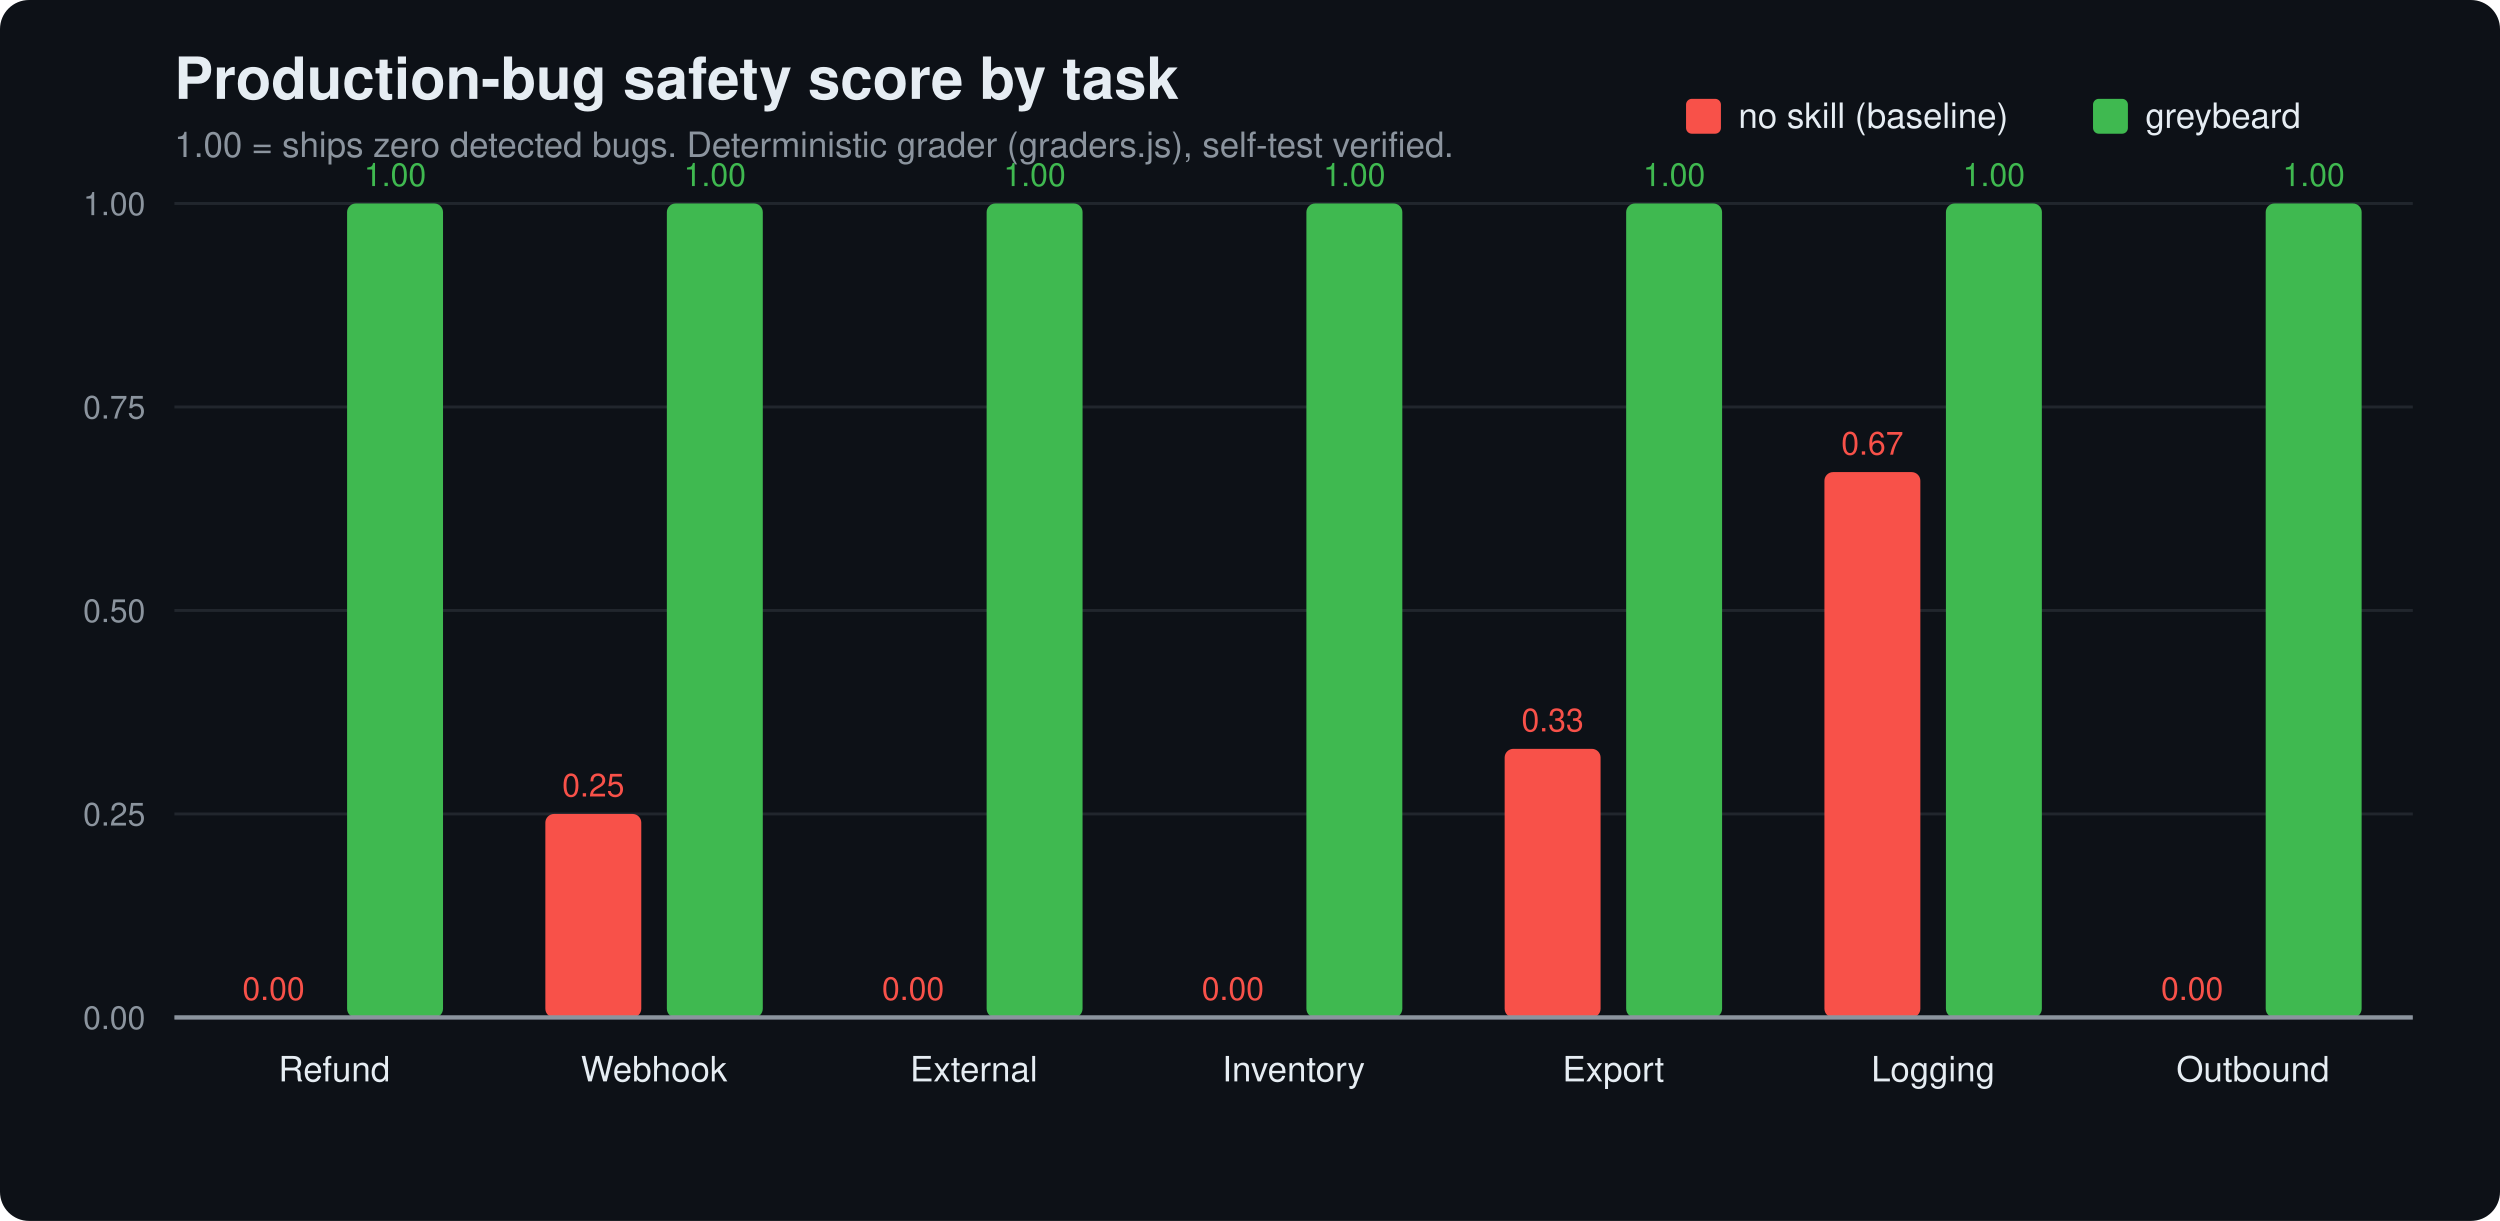
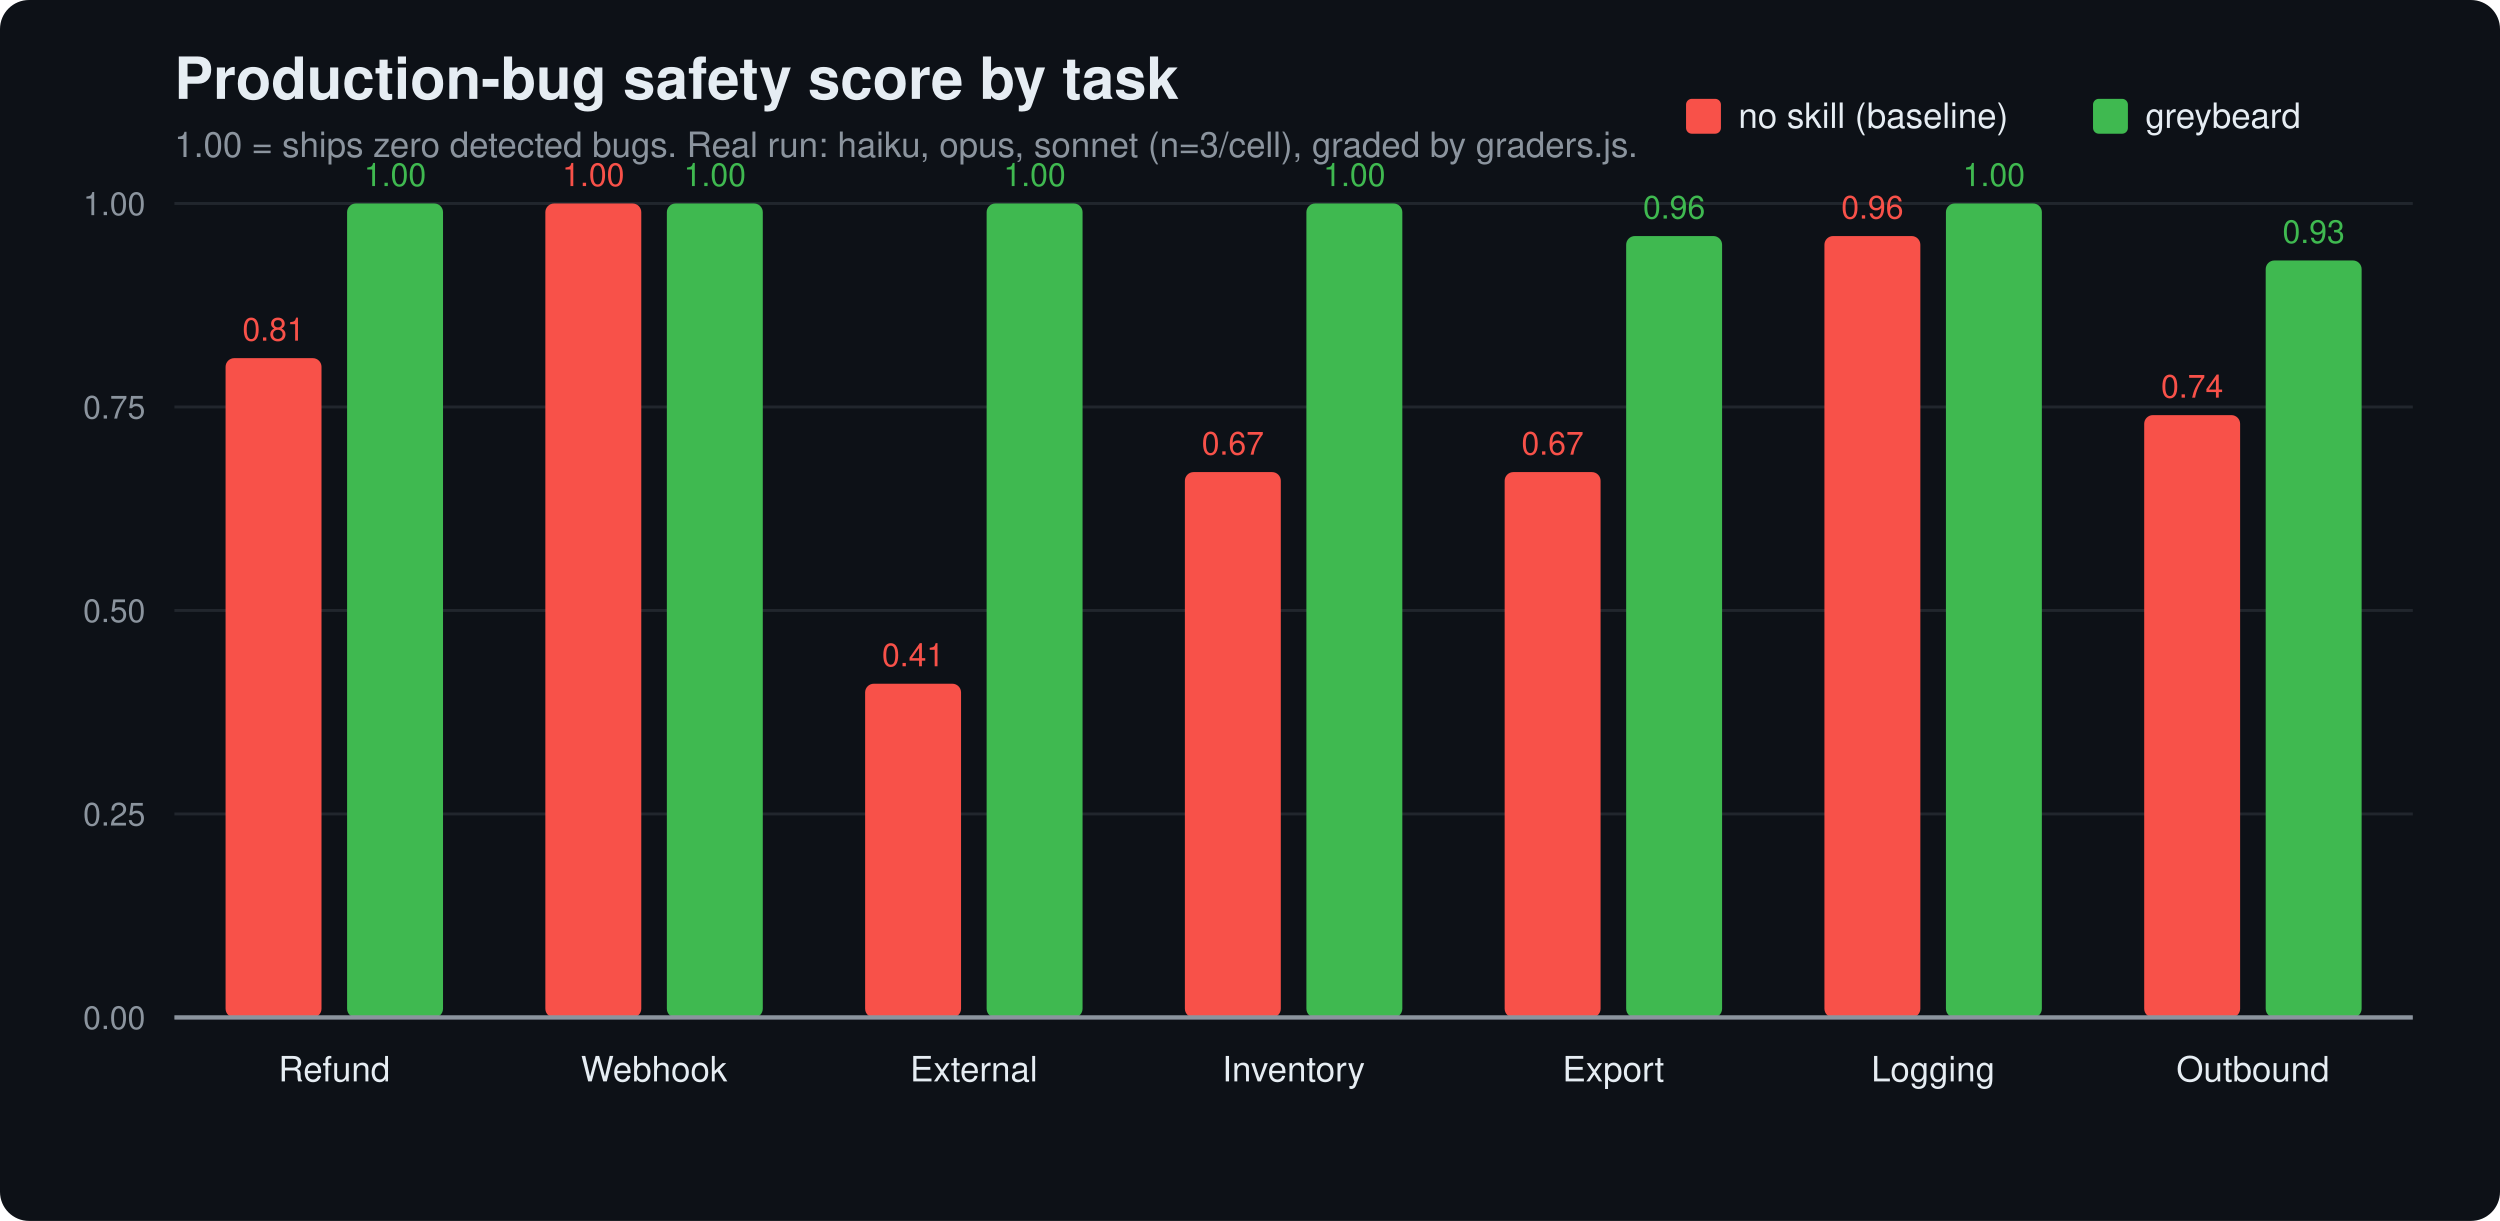
<svg xmlns="http://www.w3.org/2000/svg" width="860" height="420" viewBox="0 0 860 420" font-family="-apple-system,Segoe UI,Helvetica,Arial,sans-serif">
  <rect width="860" height="420" fill="#0d1117" rx="10" />
  <text x="60" y="34" fill="#e6edf3" font-size="20" font-weight="700">Production-bug safety score by task</text>
-   <text x="60" y="54" fill="#8b949e" font-size="12">1.00 = ships zero detected bugs. Deterministic grader (graders.js), self-test verified.</text>
+   <text x="60" y="54" fill="#8b949e" font-size="12">1.00 = ships zero detected bugs. Real run: haiku, opus, sonnet (n=3/cell), graded by graders.js.</text>
  <line x1="60" y1="350.0" x2="830" y2="350.0" stroke="#21262d" stroke-width="1" />
  <text x="50" y="354.0" fill="#8b949e" font-size="11" text-anchor="end">0.00</text>
  <line x1="60" y1="280.0" x2="830" y2="280.0" stroke="#21262d" stroke-width="1" />
  <text x="50" y="284.0" fill="#8b949e" font-size="11" text-anchor="end">0.25</text>
  <line x1="60" y1="210.0" x2="830" y2="210.0" stroke="#21262d" stroke-width="1" />
  <text x="50" y="214.0" fill="#8b949e" font-size="11" text-anchor="end">0.50</text>
  <line x1="60" y1="140.0" x2="830" y2="140.0" stroke="#21262d" stroke-width="1" />
  <text x="50" y="144.0" fill="#8b949e" font-size="11" text-anchor="end">0.75</text>
  <line x1="60" y1="70.0" x2="830" y2="70.0" stroke="#21262d" stroke-width="1" />
  <text x="50" y="74.0" fill="#8b949e" font-size="11" text-anchor="end">1.00</text>
-   <rect x="77.6" y="350.0" width="33.0" height="0.0" fill="#f85149" rx="3" />
-   <text x="94.1" y="344.0" fill="#f85149" font-size="11" text-anchor="middle">0.00</text>
+   <rect x="77.6" y="123.2" width="33.0" height="226.8" fill="#f85149" rx="3" />
+   <text x="94.1" y="117.2" fill="#f85149" font-size="11" text-anchor="middle">0.81</text>
  <rect x="119.4" y="70.0" width="33.0" height="280.0" fill="#3fb950" rx="3" />
  <text x="135.9" y="64.0" fill="#3fb950" font-size="11" text-anchor="middle">1.00</text>
  <text x="115.0" y="372.0" fill="#e6edf3" font-size="12" text-anchor="middle">Refund</text>
-   <rect x="187.6" y="280.0" width="33.0" height="70.0" fill="#f85149" rx="3" />
-   <text x="204.1" y="274.0" fill="#f85149" font-size="11" text-anchor="middle">0.25</text>
+   <rect x="187.6" y="70.0" width="33.0" height="280.0" fill="#f85149" rx="3" />
+   <text x="204.1" y="64.0" fill="#f85149" font-size="11" text-anchor="middle">1.00</text>
  <rect x="229.4" y="70.0" width="33.0" height="280.0" fill="#3fb950" rx="3" />
  <text x="245.9" y="64.0" fill="#3fb950" font-size="11" text-anchor="middle">1.00</text>
  <text x="225.0" y="372.0" fill="#e6edf3" font-size="12" text-anchor="middle">Webhook</text>
-   <rect x="297.6" y="350.0" width="33.0" height="0.0" fill="#f85149" rx="3" />
-   <text x="314.1" y="344.0" fill="#f85149" font-size="11" text-anchor="middle">0.00</text>
+   <rect x="297.6" y="235.2" width="33.0" height="114.8" fill="#f85149" rx="3" />
+   <text x="314.1" y="229.2" fill="#f85149" font-size="11" text-anchor="middle">0.41</text>
  <rect x="339.4" y="70.0" width="33.0" height="280.0" fill="#3fb950" rx="3" />
  <text x="355.9" y="64.0" fill="#3fb950" font-size="11" text-anchor="middle">1.00</text>
  <text x="335.0" y="372.0" fill="#e6edf3" font-size="12" text-anchor="middle">External</text>
-   <rect x="407.6" y="350.0" width="33.0" height="0.0" fill="#f85149" rx="3" />
-   <text x="424.1" y="344.0" fill="#f85149" font-size="11" text-anchor="middle">0.00</text>
+   <rect x="407.6" y="162.4" width="33.0" height="187.6" fill="#f85149" rx="3" />
+   <text x="424.1" y="156.4" fill="#f85149" font-size="11" text-anchor="middle">0.67</text>
  <rect x="449.4" y="70.0" width="33.0" height="280.0" fill="#3fb950" rx="3" />
  <text x="465.9" y="64.0" fill="#3fb950" font-size="11" text-anchor="middle">1.00</text>
  <text x="445.0" y="372.0" fill="#e6edf3" font-size="12" text-anchor="middle">Inventory</text>
-   <rect x="517.6" y="257.6" width="33.0" height="92.4" fill="#f85149" rx="3" />
-   <text x="534.1" y="251.6" fill="#f85149" font-size="11" text-anchor="middle">0.33</text>
-   <rect x="559.4" y="70.0" width="33.0" height="280.0" fill="#3fb950" rx="3" />
-   <text x="575.9" y="64.0" fill="#3fb950" font-size="11" text-anchor="middle">1.00</text>
+   <rect x="517.6" y="162.4" width="33.0" height="187.6" fill="#f85149" rx="3" />
+   <text x="534.1" y="156.4" fill="#f85149" font-size="11" text-anchor="middle">0.67</text>
+   <rect x="559.4" y="81.2" width="33.0" height="268.8" fill="#3fb950" rx="3" />
+   <text x="575.9" y="75.2" fill="#3fb950" font-size="11" text-anchor="middle">0.96</text>
  <text x="555.0" y="372.0" fill="#e6edf3" font-size="12" text-anchor="middle">Export</text>
-   <rect x="627.6" y="162.4" width="33.0" height="187.6" fill="#f85149" rx="3" />
-   <text x="644.1" y="156.4" fill="#f85149" font-size="11" text-anchor="middle">0.67</text>
+   <rect x="627.6" y="81.2" width="33.0" height="268.8" fill="#f85149" rx="3" />
+   <text x="644.1" y="75.2" fill="#f85149" font-size="11" text-anchor="middle">0.96</text>
  <rect x="669.4" y="70.0" width="33.0" height="280.0" fill="#3fb950" rx="3" />
  <text x="685.9" y="64.0" fill="#3fb950" font-size="11" text-anchor="middle">1.00</text>
  <text x="665.0" y="372.0" fill="#e6edf3" font-size="12" text-anchor="middle">Logging</text>
-   <rect x="737.6" y="350.0" width="33.0" height="0.0" fill="#f85149" rx="3" />
-   <text x="754.1" y="344.0" fill="#f85149" font-size="11" text-anchor="middle">0.00</text>
-   <rect x="779.4" y="70.0" width="33.0" height="280.0" fill="#3fb950" rx="3" />
-   <text x="795.9" y="64.0" fill="#3fb950" font-size="11" text-anchor="middle">1.00</text>
+   <rect x="737.6" y="142.8" width="33.0" height="207.2" fill="#f85149" rx="3" />
+   <text x="754.1" y="136.8" fill="#f85149" font-size="11" text-anchor="middle">0.74</text>
+   <rect x="779.4" y="89.6" width="33.0" height="260.4" fill="#3fb950" rx="3" />
+   <text x="795.9" y="83.6" fill="#3fb950" font-size="11" text-anchor="middle">0.93</text>
  <text x="775.0" y="372.0" fill="#e6edf3" font-size="12" text-anchor="middle">Outbound</text>
  <line x1="60" y1="350.0" x2="830" y2="350.0" stroke="#8b949e" stroke-width="1.5" />
  <rect x="580" y="34" width="12" height="12" fill="#f85149" rx="2" />
  <text x="598" y="44" fill="#e6edf3" font-size="12">no skill (baseline)</text>
  <rect x="720" y="34" width="12" height="12" fill="#3fb950" rx="2" />
  <text x="738" y="44" fill="#e6edf3" font-size="12">greybeard</text>
</svg>
